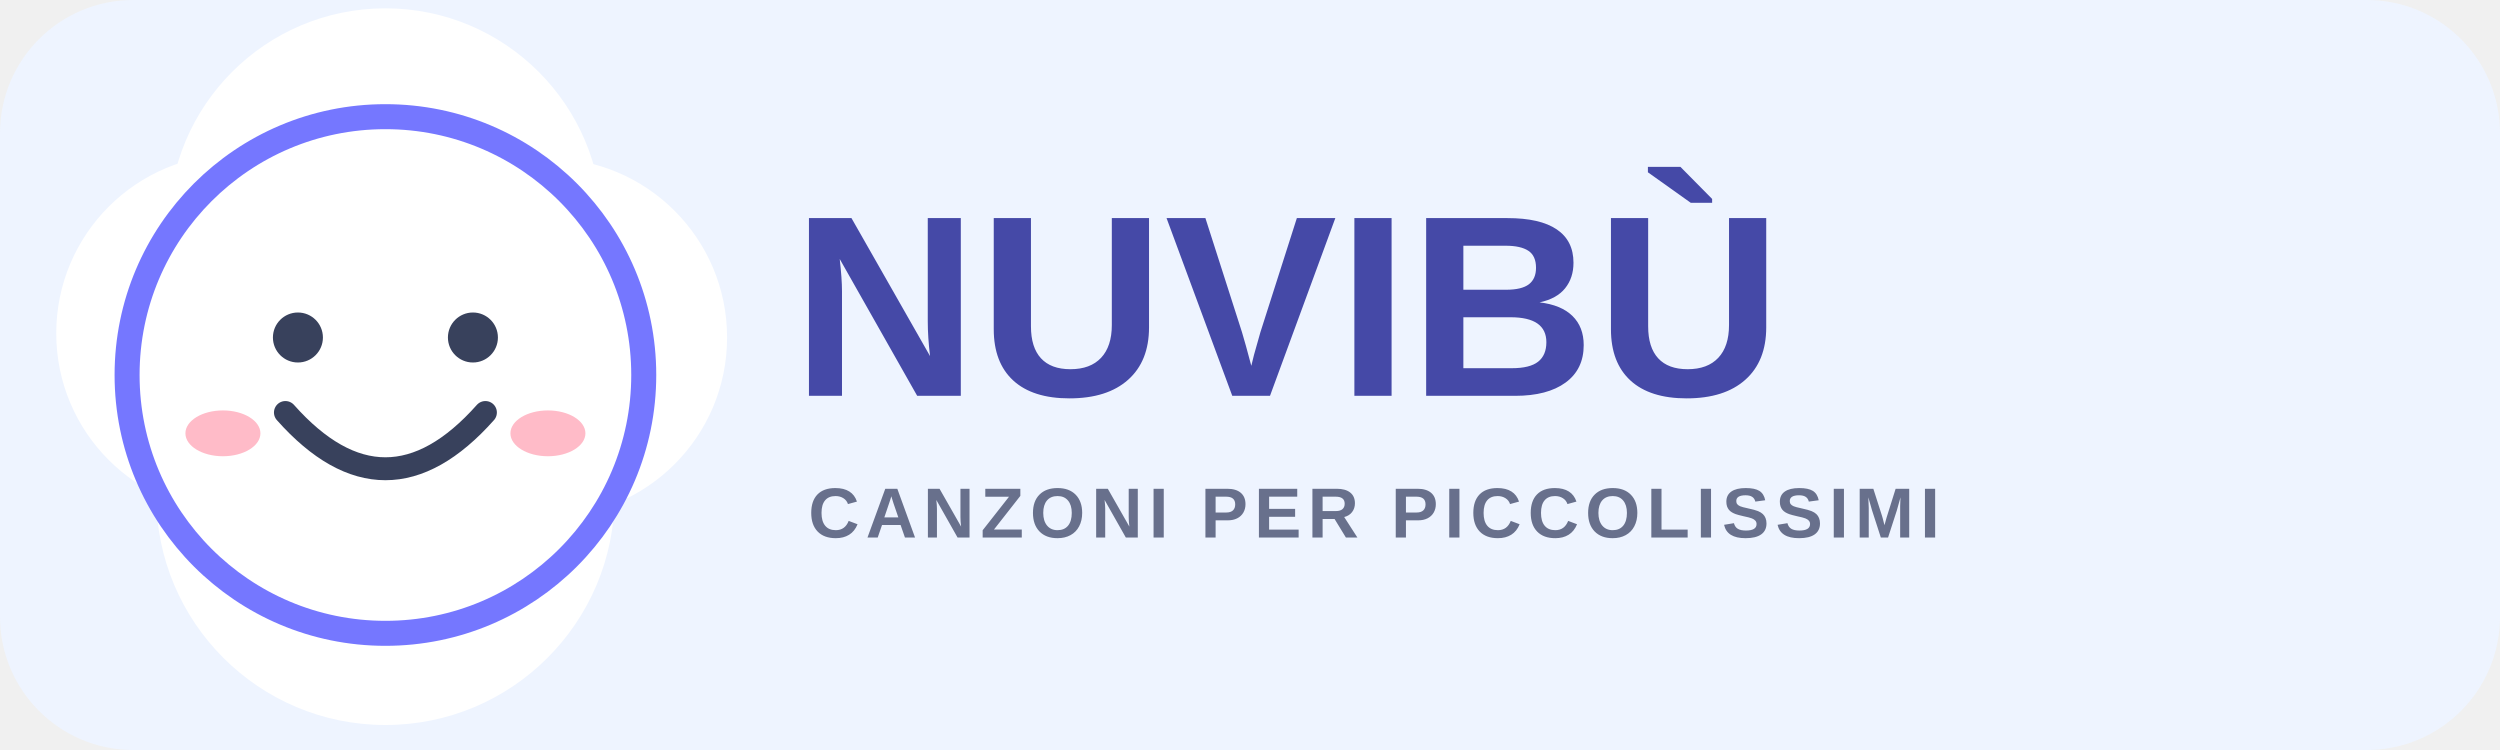
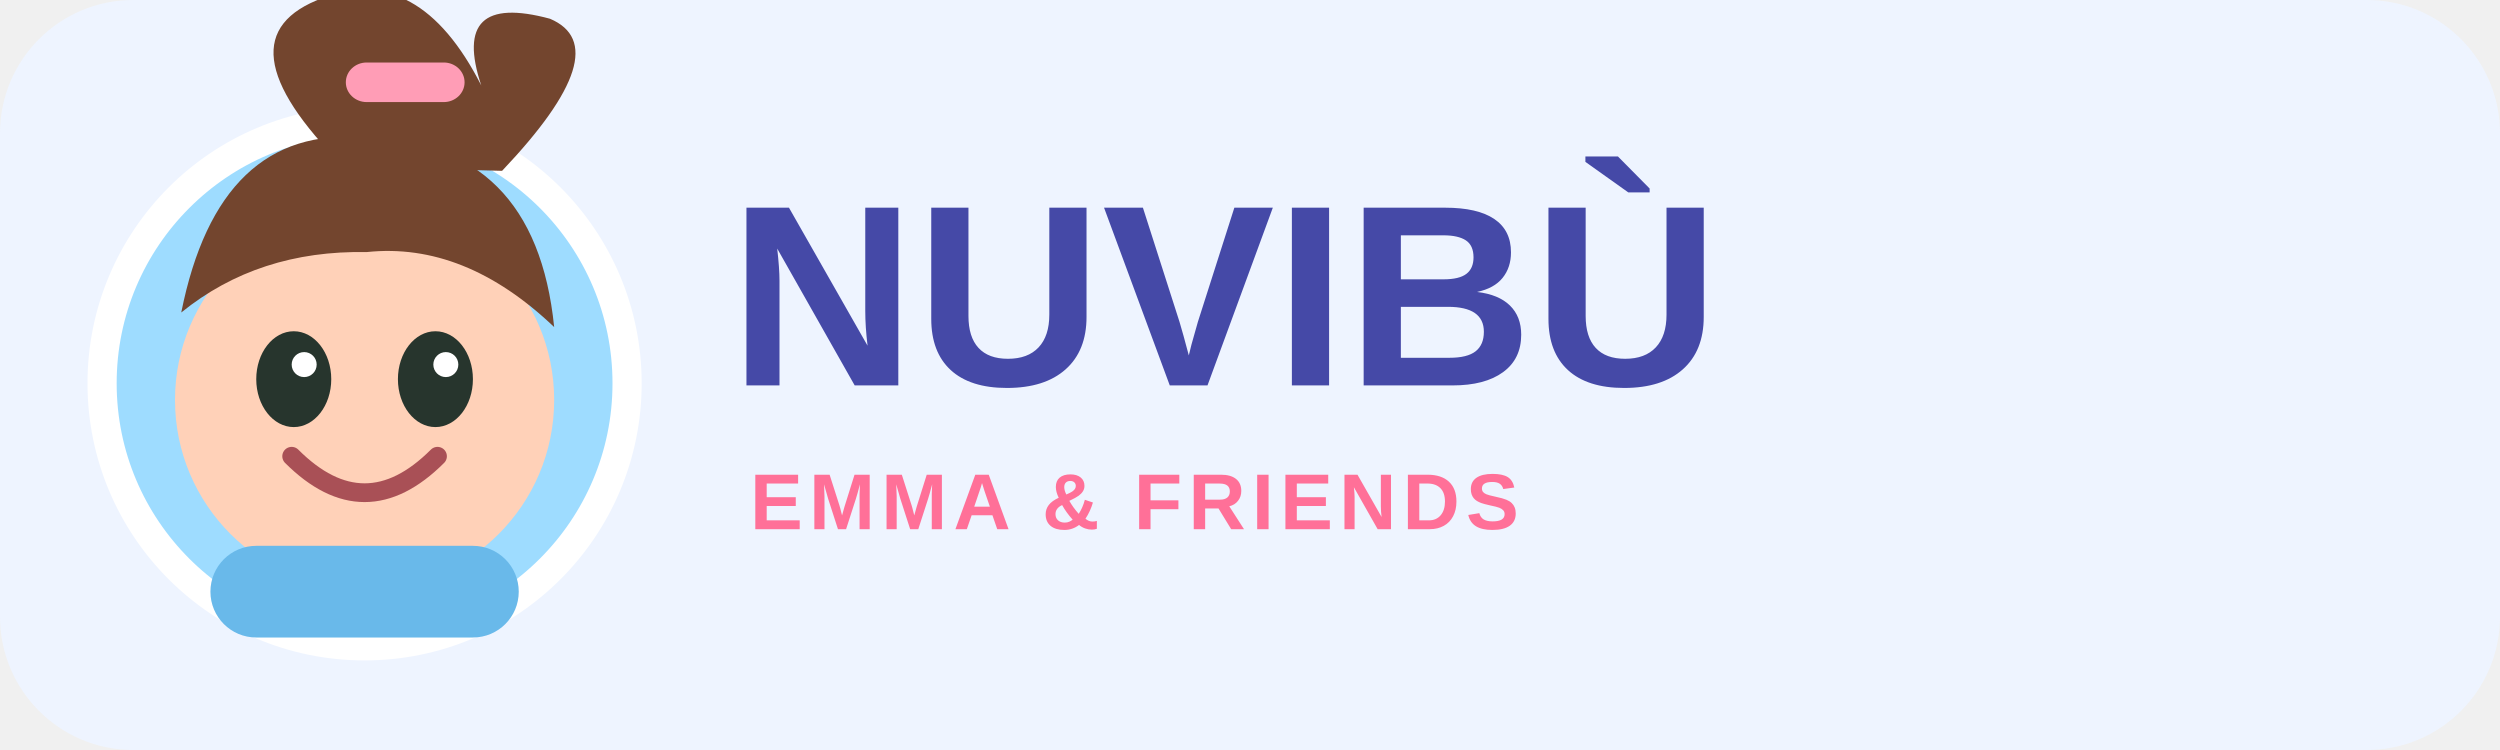
<svg xmlns="http://www.w3.org/2000/svg" viewBox="0 0 1200 360" role="img" aria-labelledby="title desc">
  <rect width="1200" height="360" rx="64" fill="#EEF4FF" />
-   <g transform="translate(185 180)">
-     <circle cx="-72" cy="-20" r="86" fill="#fff" />
-     <circle cx="0" cy="-72" r="104" fill="#fff" />
-     <circle cx="78" cy="-18" r="86" fill="#fff" />
-     <circle cx="0" cy="58" r="110" fill="#fff" />
-     <circle r="124" fill="#fff" stroke="#7577FF" stroke-width="12" />
-     <circle cx="-42" cy="-18" r="12" fill="#38415C" />
-     <circle cx="42" cy="-18" r="12" fill="#38415C" />
-     <path d="M-48 18 Q0 72 48 18" fill="none" stroke="#38415C" stroke-width="11" stroke-linecap="round" />
-     <ellipse cx="-78" cy="28" rx="18" ry="11" fill="#FFBBC8" />
-     <ellipse cx="78" cy="28" rx="18" ry="11" fill="#FFBBC8" />
+   <g transform="translate(175 184)">
+     <circle r="126" fill="#9EDCFF" stroke="#FFFFFF" stroke-width="14" />
+     <circle cy="8" r="91" fill="#FFD1B8" />
+     <path d="M-88-34 Q-70-124 0-118 Q82-116 91-27 Q48-68 1-63 Q-51-64-88-34" fill="#73452E" />
+     <path d="M-10-104 Q-72-166-20-185 Q26-202 56-143 Q41-188 89-175 Q122-161 66-102" fill="#73452E" />
+     <rect x="-9" y="-154" width="57" height="19" rx="10" fill="#FF9DB6" />
+     <ellipse cx="-34" cy="-2" rx="18" ry="23" fill="#27352D" />
+     <ellipse cx="34" cy="-2" rx="18" ry="23" fill="#27352D" />
+     <circle cx="-29" cy="-9" r="6" fill="#FFFFFF" />
+     <circle cx="39" cy="-9" r="6" fill="#FFFFFF" />
+     <path d="M-35 35 Q0 70 35 35" fill="none" stroke="#A95056" stroke-width="9" stroke-linecap="round" />
+     <rect x="-74" y="78" width="148" height="44" rx="22" fill="#69B9EA" />
  </g>
-   <text x="380" y="190" font-family="Arial,Helvetica,sans-serif" font-weight="800" font-size="124" fill="#4549A7">NUVIBÙ</text>
-   <text x="388" y="258" font-family="Arial,Helvetica,sans-serif" font-weight="700" font-size="34" letter-spacing="3" fill="#68708C">CANZONI PER PICCOLISSIMI</text>
+   <text x="350" y="185" font-family="Arial,Helvetica,sans-serif" font-weight="800" font-size="124" fill="#4549A7">NUVIBÙ</text>
+   <text x="360" y="254" font-family="Arial,Helvetica,sans-serif" font-weight="800" font-size="38" letter-spacing="3" fill="#FF7098">EMMA &amp; FRIENDS</text>
</svg>
